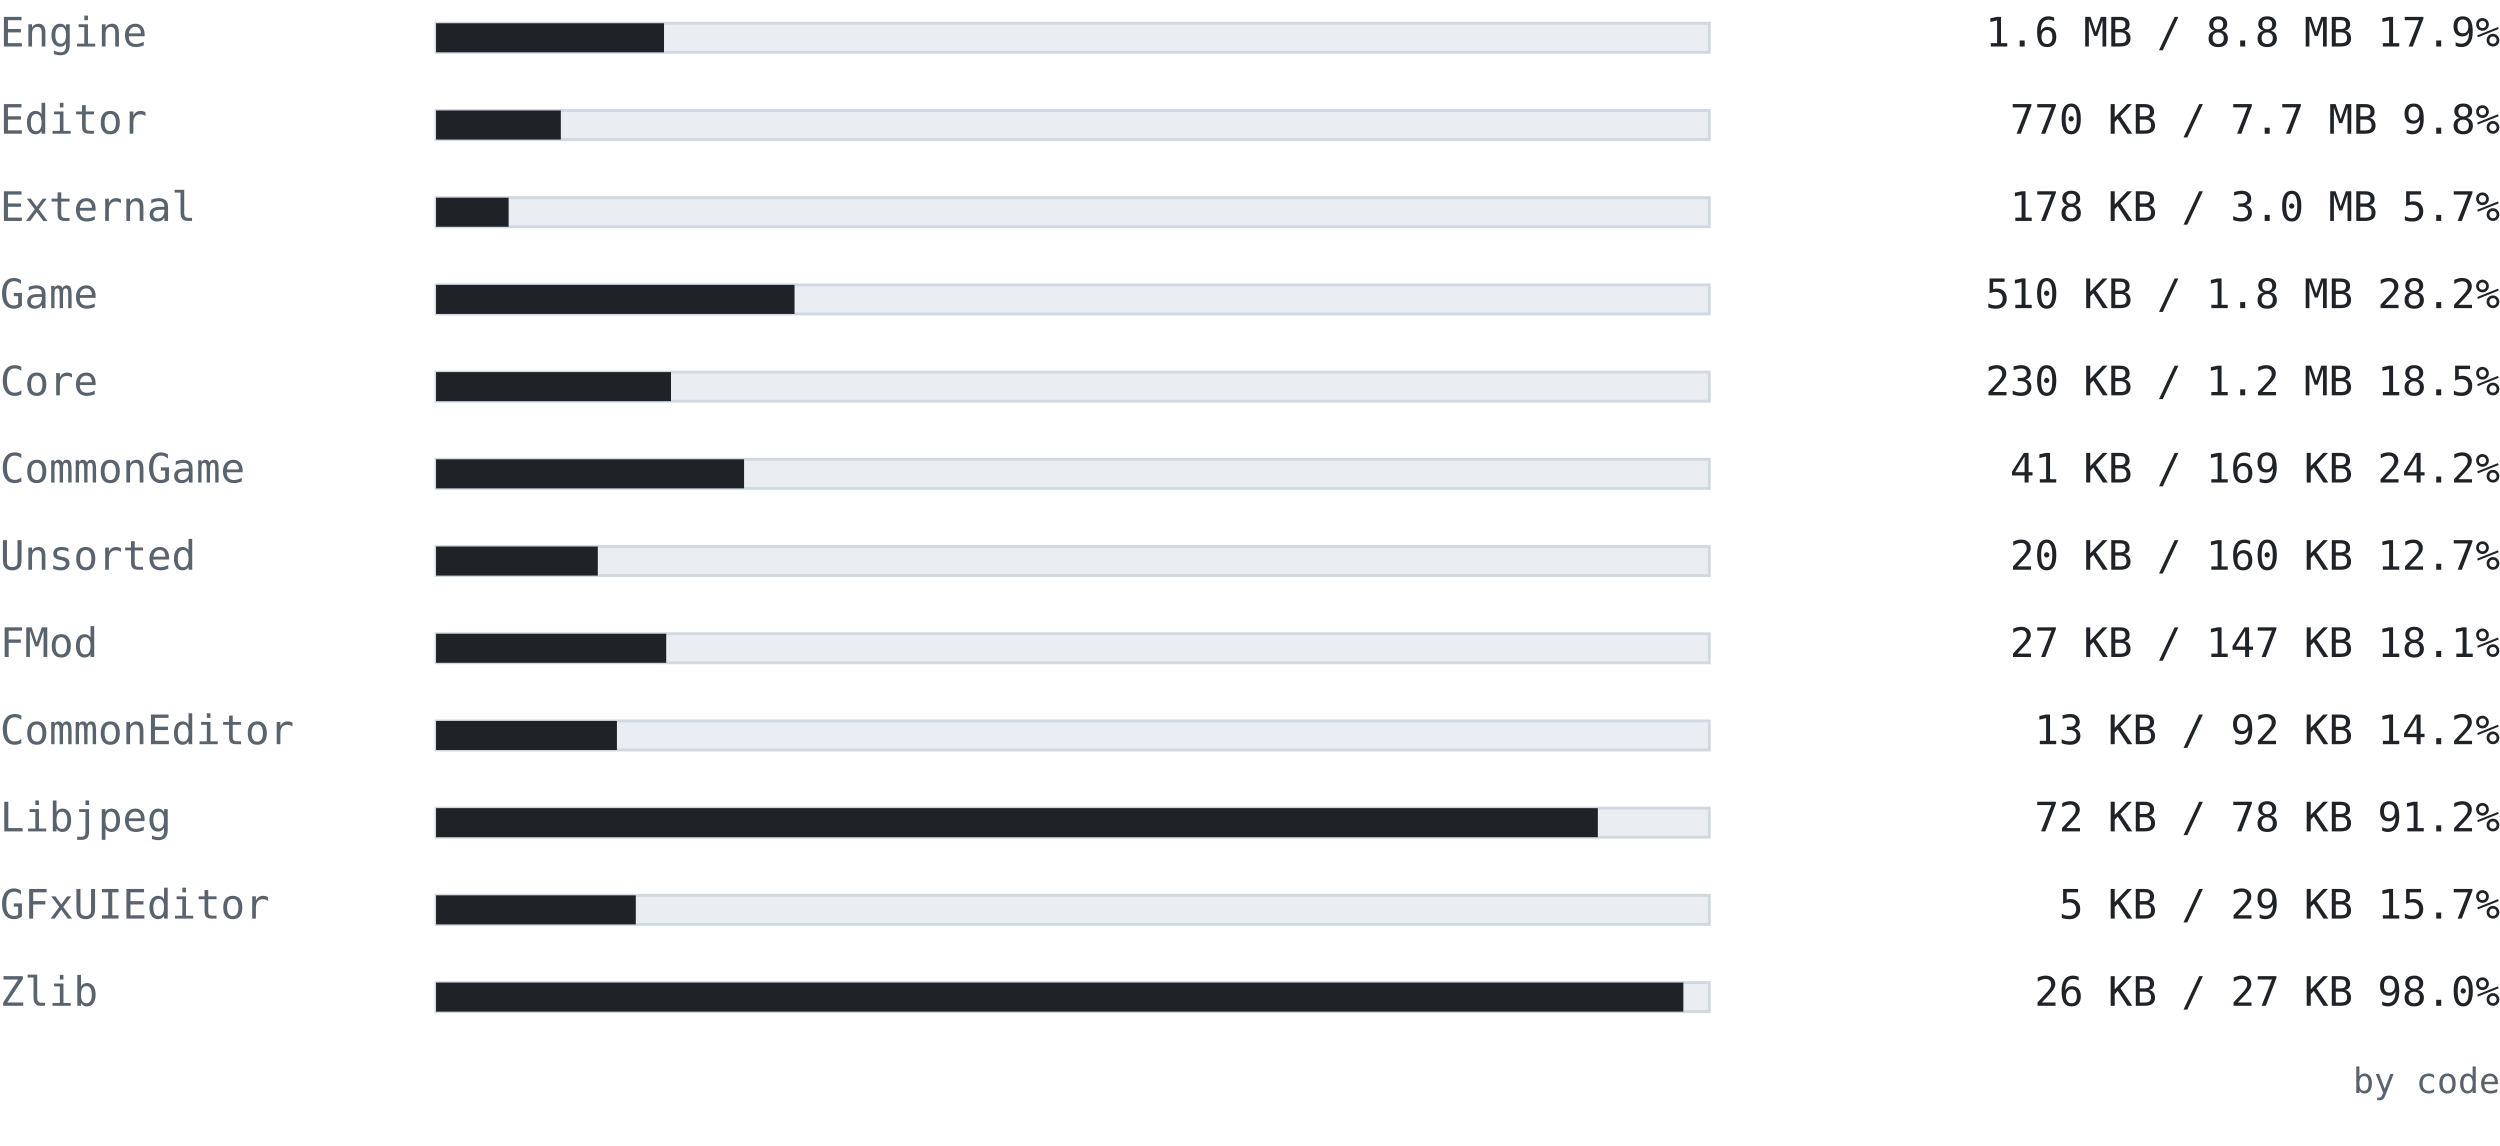
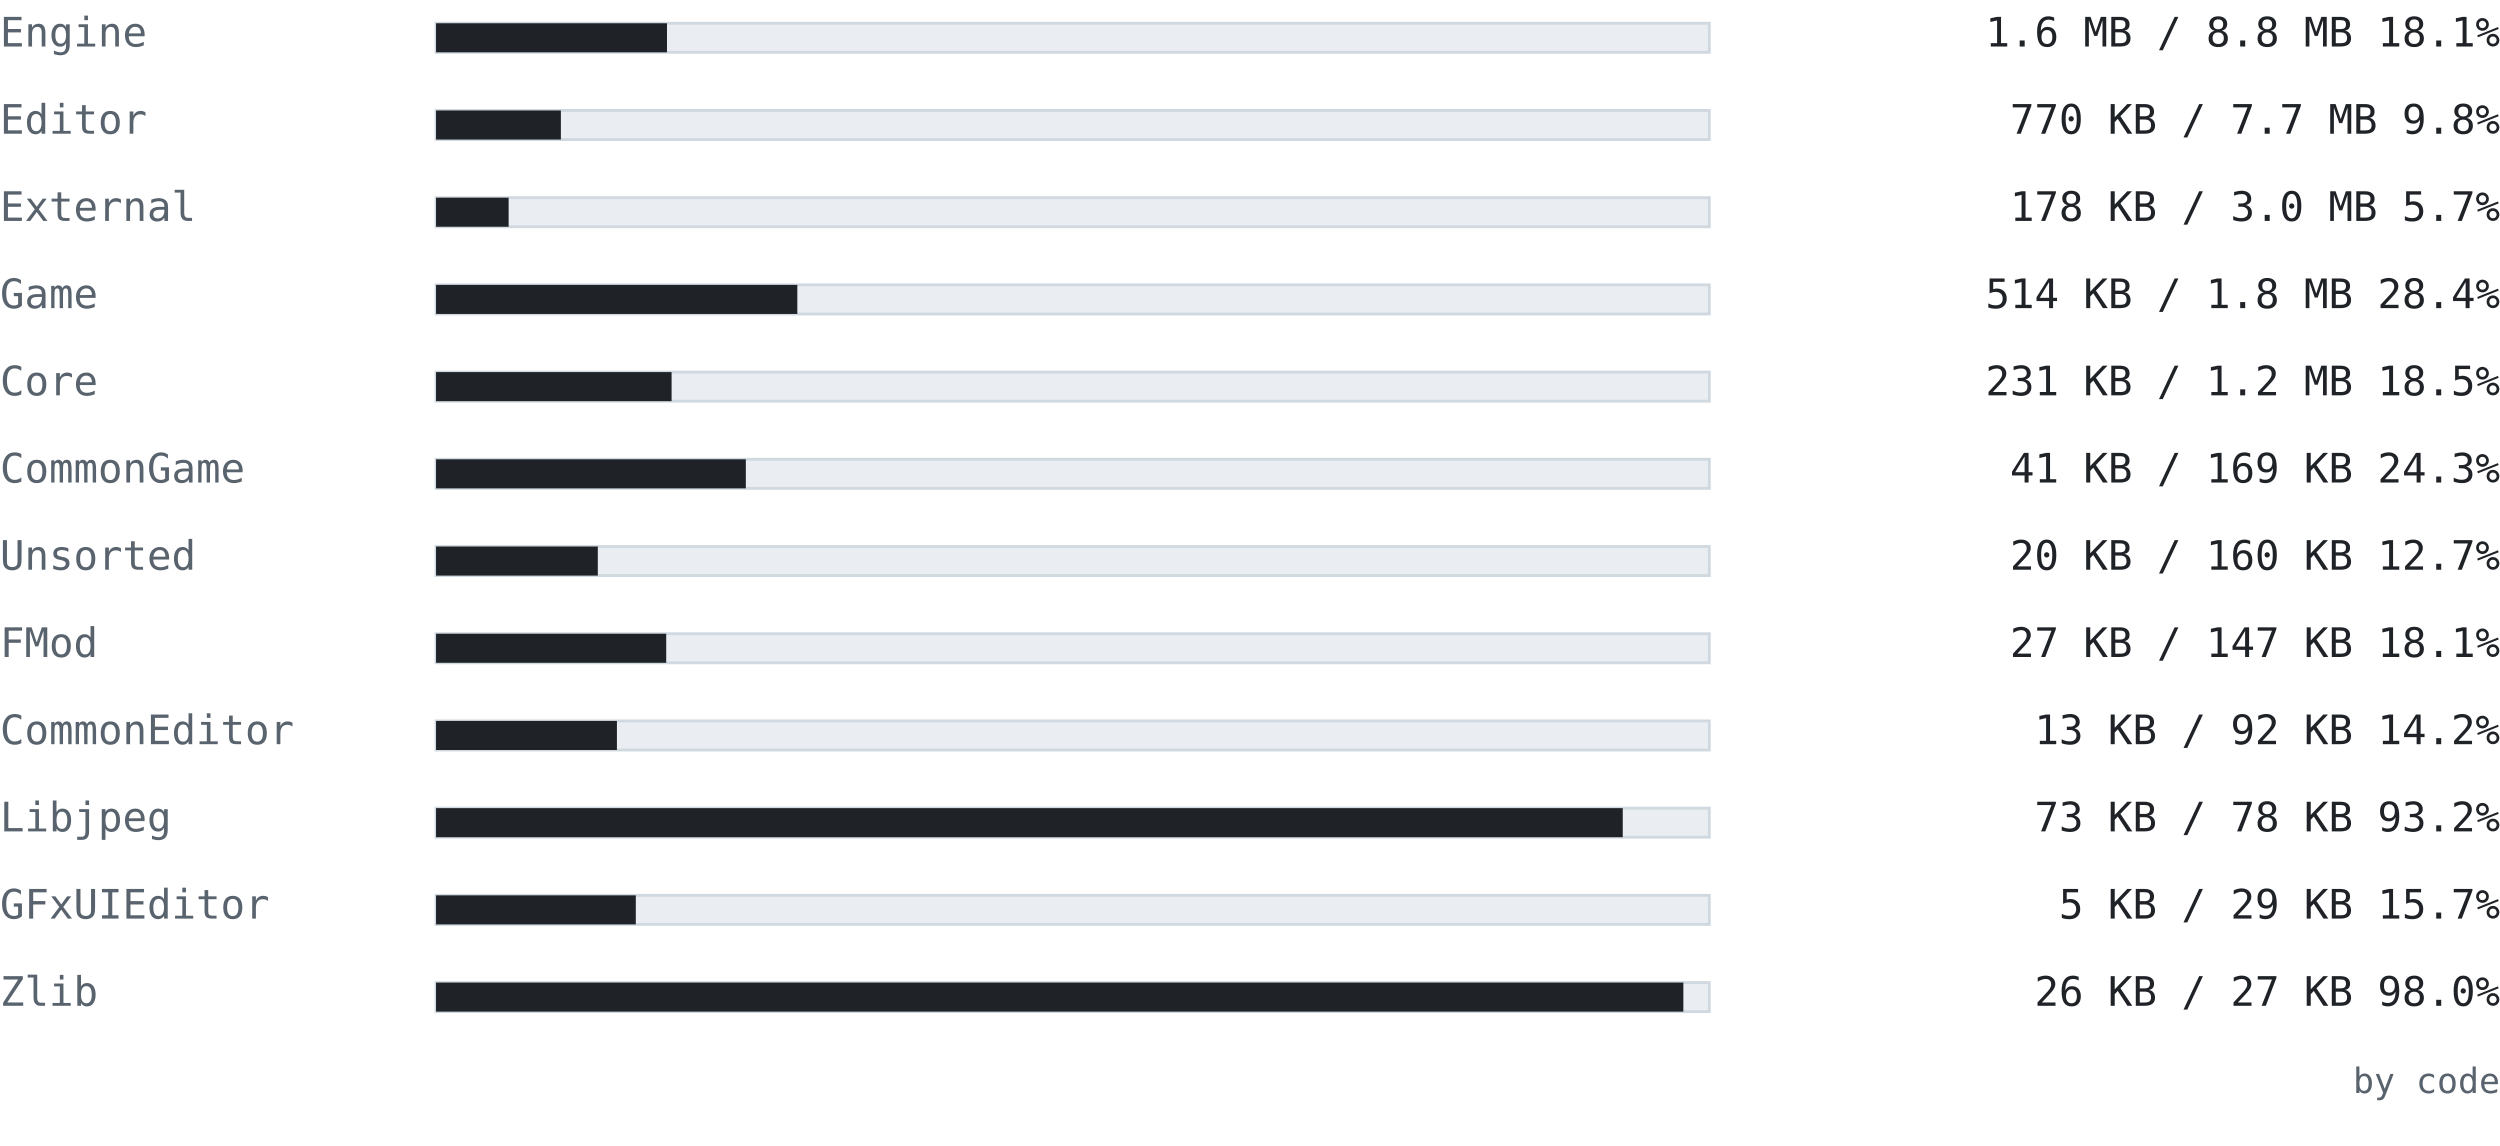
<svg xmlns="http://www.w3.org/2000/svg" width="860" height="394" viewBox="0 0 860 394" font-family="ui-monospace, SFMono-Regular, 'Cascadia Mono', Consolas, 'DejaVu Sans Mono', monospace">
  <text x="0" y="16" font-size="14" fill="#59636e" text-anchor="start" font-weight="normal">Engine</text>
  <rect x="150" y="8" width="438" height="10" fill="#eaeef2" stroke="#d1d9e0" />
-   <rect x="150" y="8" width="78.42" height="10" fill="#1f2328" />
-   <text x="860" y="16" font-size="14" fill="#1f2328" text-anchor="end" font-weight="normal">1.6 MB / 8.8 MB  17.9%</text>
+   <rect x="150" y="8" width="79.443" height="10" fill="#1f2328" />
+   <text x="860" y="16" font-size="14" fill="#1f2328" text-anchor="end" font-weight="normal">1.6 MB / 8.8 MB  18.1%</text>
  <text x="0" y="46" font-size="14" fill="#59636e" text-anchor="start" font-weight="normal">Editor</text>
  <rect x="150" y="38" width="438" height="10" fill="#eaeef2" stroke="#d1d9e0" />
-   <rect x="150" y="38" width="42.924" height="10" fill="#1f2328" />
+   <rect x="150" y="38" width="42.941" height="10" fill="#1f2328" />
  <text x="860" y="46" font-size="14" fill="#1f2328" text-anchor="end" font-weight="normal">770 KB / 7.7 MB  9.8%</text>
  <text x="0" y="76" font-size="14" fill="#59636e" text-anchor="start" font-weight="normal">External</text>
  <rect x="150" y="68" width="438" height="10" fill="#eaeef2" stroke="#d1d9e0" />
  <rect x="150" y="68" width="24.972" height="10" fill="#1f2328" />
  <text x="860" y="76" font-size="14" fill="#1f2328" text-anchor="end" font-weight="normal">178 KB / 3.0 MB  5.7%</text>
  <text x="0" y="106" font-size="14" fill="#59636e" text-anchor="start" font-weight="normal">Game</text>
  <rect x="150" y="98" width="438" height="10" fill="#eaeef2" stroke="#d1d9e0" />
-   <rect x="150" y="98" width="123.324" height="10" fill="#1f2328" />
-   <text x="860" y="106" font-size="14" fill="#1f2328" text-anchor="end" font-weight="normal">510 KB / 1.8 MB  28.2%</text>
+   <rect x="150" y="98" width="124.279" height="10" fill="#1f2328" />
+   <text x="860" y="106" font-size="14" fill="#1f2328" text-anchor="end" font-weight="normal">514 KB / 1.8 MB  28.4%</text>
  <text x="0" y="136" font-size="14" fill="#59636e" text-anchor="start" font-weight="normal">Core</text>
  <rect x="150" y="128" width="438" height="10" fill="#eaeef2" stroke="#d1d9e0" />
-   <rect x="150" y="128" width="80.826" height="10" fill="#1f2328" />
-   <text x="860" y="136" font-size="14" fill="#1f2328" text-anchor="end" font-weight="normal">230 KB / 1.2 MB  18.5%</text>
+   <rect x="150" y="128" width="81.025" height="10" fill="#1f2328" />
+   <text x="860" y="136" font-size="14" fill="#1f2328" text-anchor="end" font-weight="normal">231 KB / 1.2 MB  18.5%</text>
  <text x="0" y="166" font-size="14" fill="#59636e" text-anchor="start" font-weight="normal">CommonGame</text>
  <rect x="150" y="158" width="438" height="10" fill="#eaeef2" stroke="#d1d9e0" />
-   <rect x="150" y="158" width="105.962" height="10" fill="#1f2328" />
-   <text x="860" y="166" font-size="14" fill="#1f2328" text-anchor="end" font-weight="normal">41 KB / 169 KB  24.2%</text>
+   <rect x="150" y="158" width="106.568" height="10" fill="#1f2328" />
+   <text x="860" y="166" font-size="14" fill="#1f2328" text-anchor="end" font-weight="normal">41 KB / 169 KB  24.3%</text>
  <text x="0" y="196" font-size="14" fill="#59636e" text-anchor="start" font-weight="normal">Unsorted</text>
  <rect x="150" y="188" width="438" height="10" fill="#eaeef2" stroke="#d1d9e0" />
  <rect x="150" y="188" width="55.645" height="10" fill="#1f2328" />
  <text x="860" y="196" font-size="14" fill="#1f2328" text-anchor="end" font-weight="normal">20 KB / 160 KB  12.7%</text>
  <text x="0" y="226" font-size="14" fill="#59636e" text-anchor="start" font-weight="normal">FMod</text>
  <rect x="150" y="218" width="438" height="10" fill="#eaeef2" stroke="#d1d9e0" />
  <rect x="150" y="218" width="79.178" height="10" fill="#1f2328" />
  <text x="860" y="226" font-size="14" fill="#1f2328" text-anchor="end" font-weight="normal">27 KB / 147 KB  18.1%</text>
  <text x="0" y="256" font-size="14" fill="#59636e" text-anchor="start" font-weight="normal">CommonEditor</text>
  <rect x="150" y="248" width="438" height="10" fill="#eaeef2" stroke="#d1d9e0" />
  <rect x="150" y="248" width="62.221" height="10" fill="#1f2328" />
  <text x="860" y="256" font-size="14" fill="#1f2328" text-anchor="end" font-weight="normal">13 KB / 92 KB  14.2%</text>
  <text x="0" y="286" font-size="14" fill="#59636e" text-anchor="start" font-weight="normal">Libjpeg</text>
  <rect x="150" y="278" width="438" height="10" fill="#eaeef2" stroke="#d1d9e0" />
-   <rect x="150" y="278" width="399.653" height="10" fill="#1f2328" />
-   <text x="860" y="286" font-size="14" fill="#1f2328" text-anchor="end" font-weight="normal">72 KB / 78 KB  91.2%</text>
+   <rect x="150" y="278" width="408.224" height="10" fill="#1f2328" />
+   <text x="860" y="286" font-size="14" fill="#1f2328" text-anchor="end" font-weight="normal">73 KB / 78 KB  93.2%</text>
  <text x="0" y="316" font-size="14" fill="#59636e" text-anchor="start" font-weight="normal">GFxUIEditor</text>
  <rect x="150" y="308" width="438" height="10" fill="#eaeef2" stroke="#d1d9e0" />
  <rect x="150" y="308" width="68.715" height="10" fill="#1f2328" />
  <text x="860" y="316" font-size="14" fill="#1f2328" text-anchor="end" font-weight="normal">5 KB / 29 KB  15.7%</text>
  <text x="0" y="346" font-size="14" fill="#59636e" text-anchor="start" font-weight="normal">Zlib</text>
  <rect x="150" y="338" width="438" height="10" fill="#eaeef2" stroke="#d1d9e0" />
  <rect x="150" y="338" width="429.075" height="10" fill="#1f2328" />
  <text x="860" y="346" font-size="14" fill="#1f2328" text-anchor="end" font-weight="normal">26 KB / 27 KB  98.0%</text>
  <text x="860" y="376" font-size="12" fill="#59636e" text-anchor="end" font-weight="normal">by code</text>
</svg>
